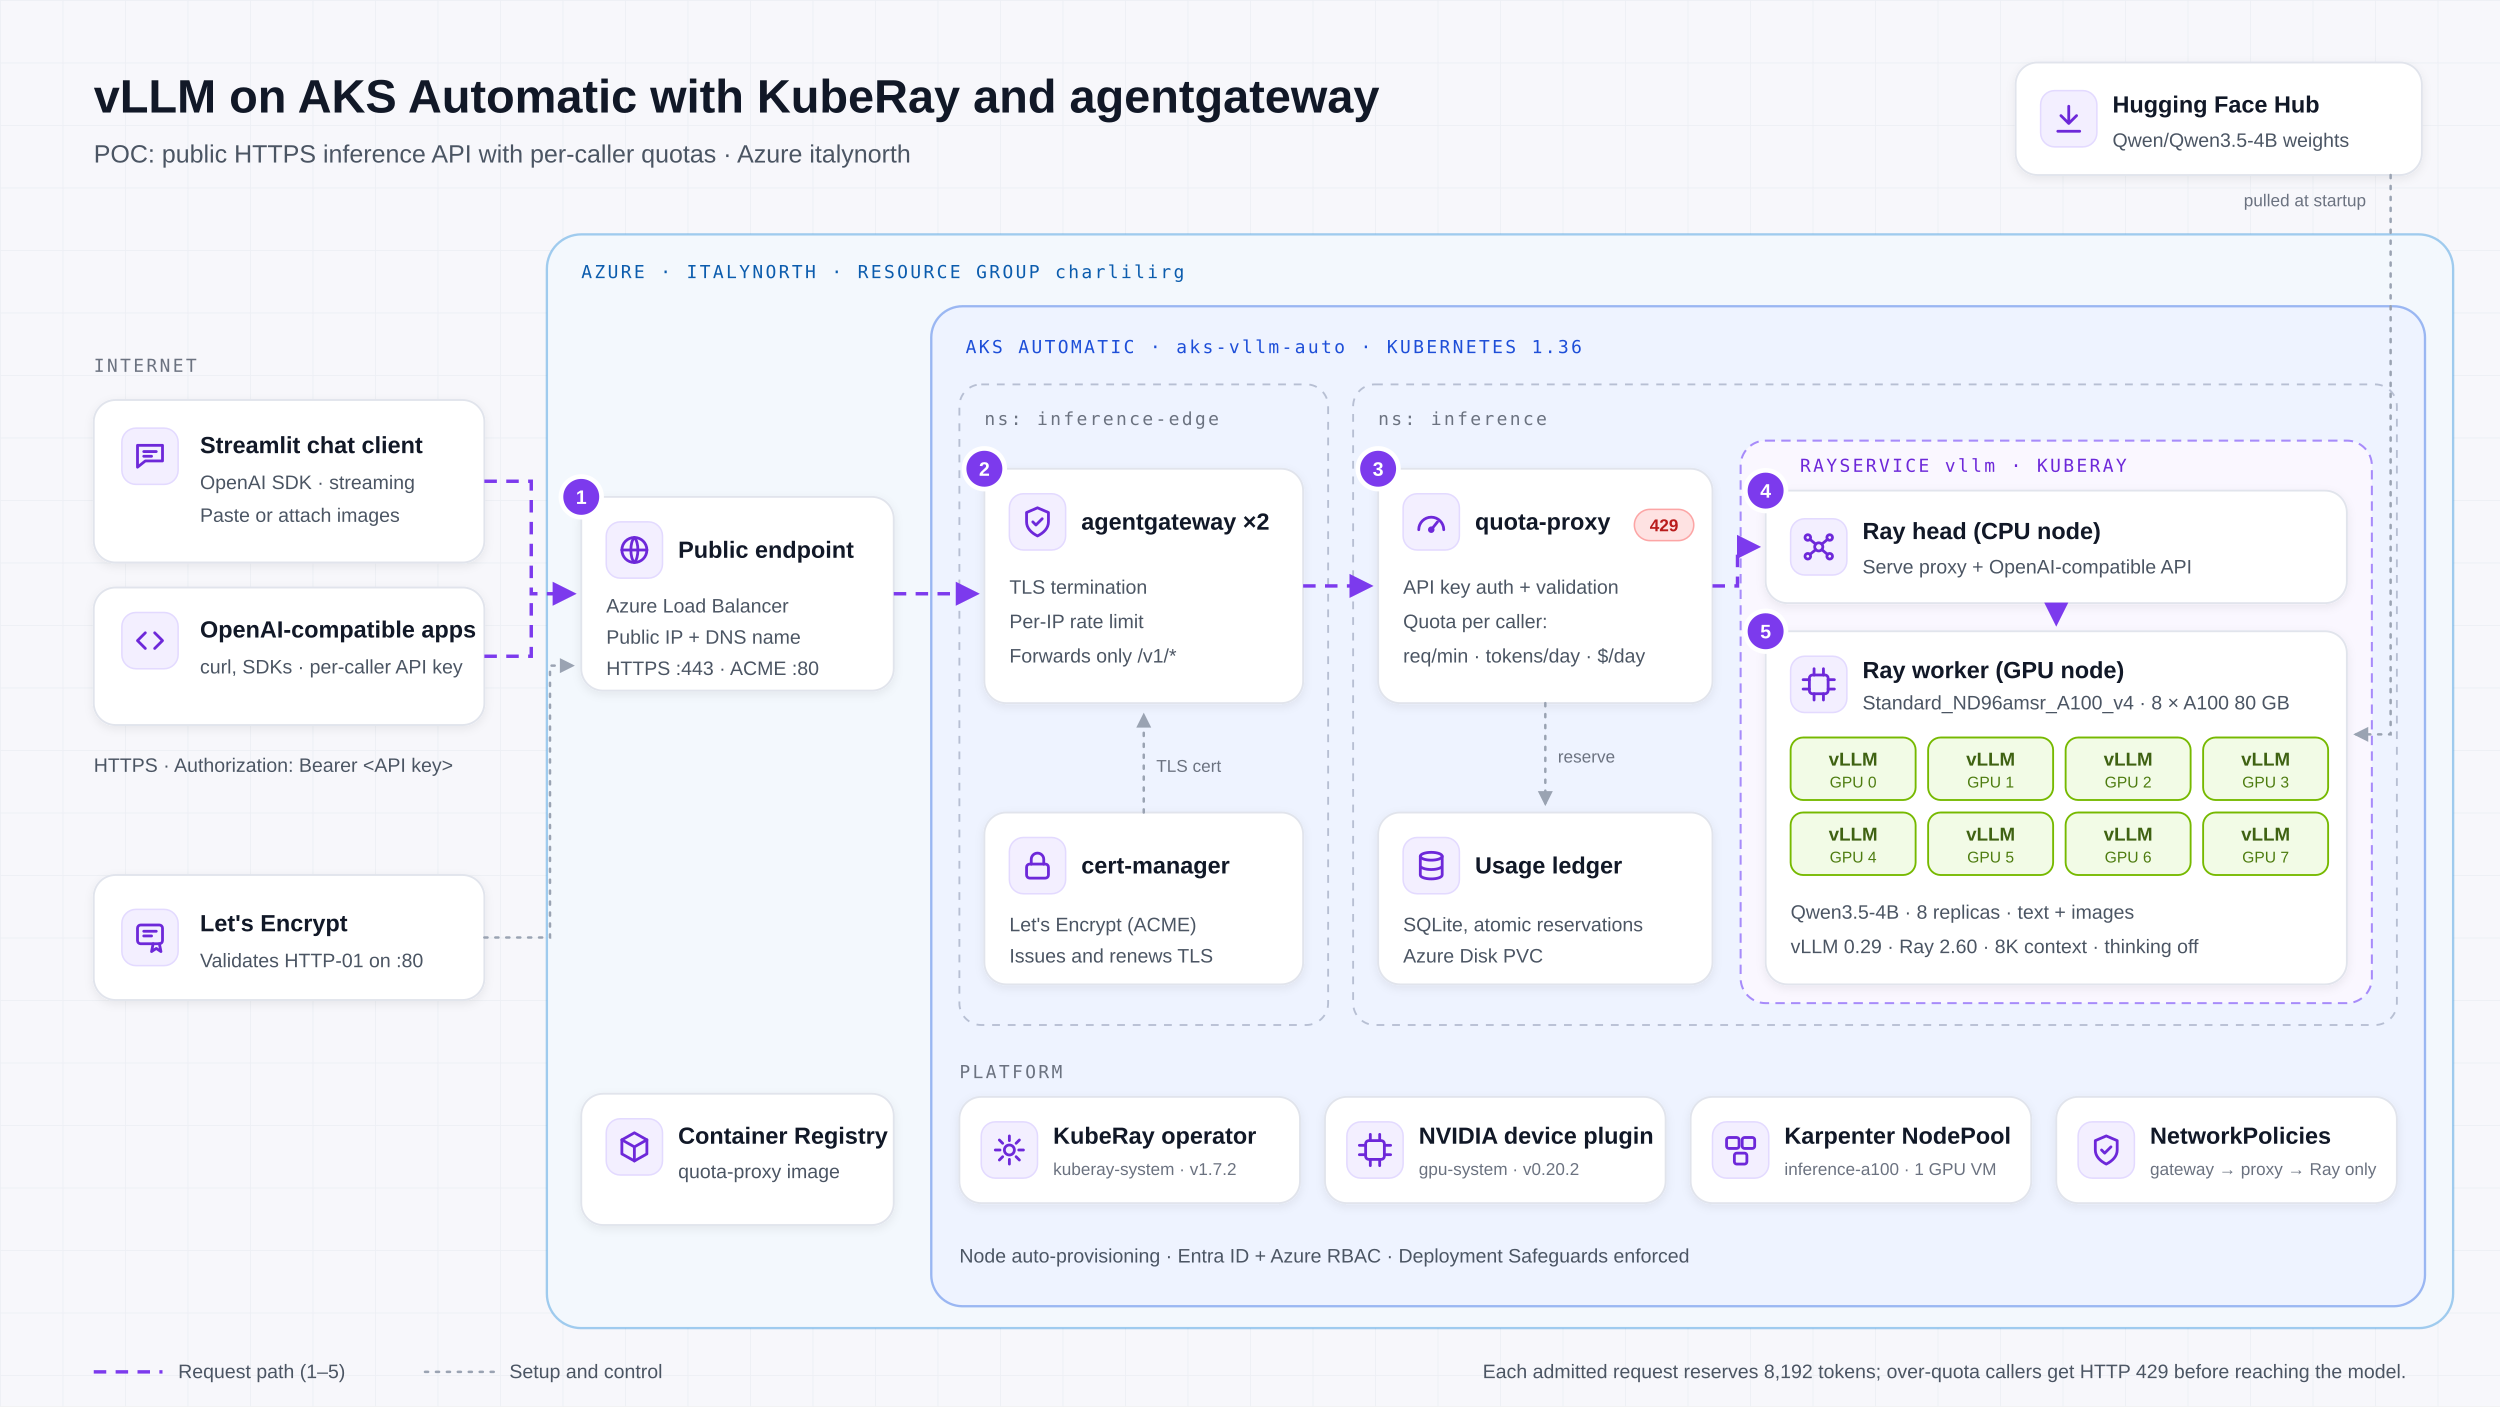
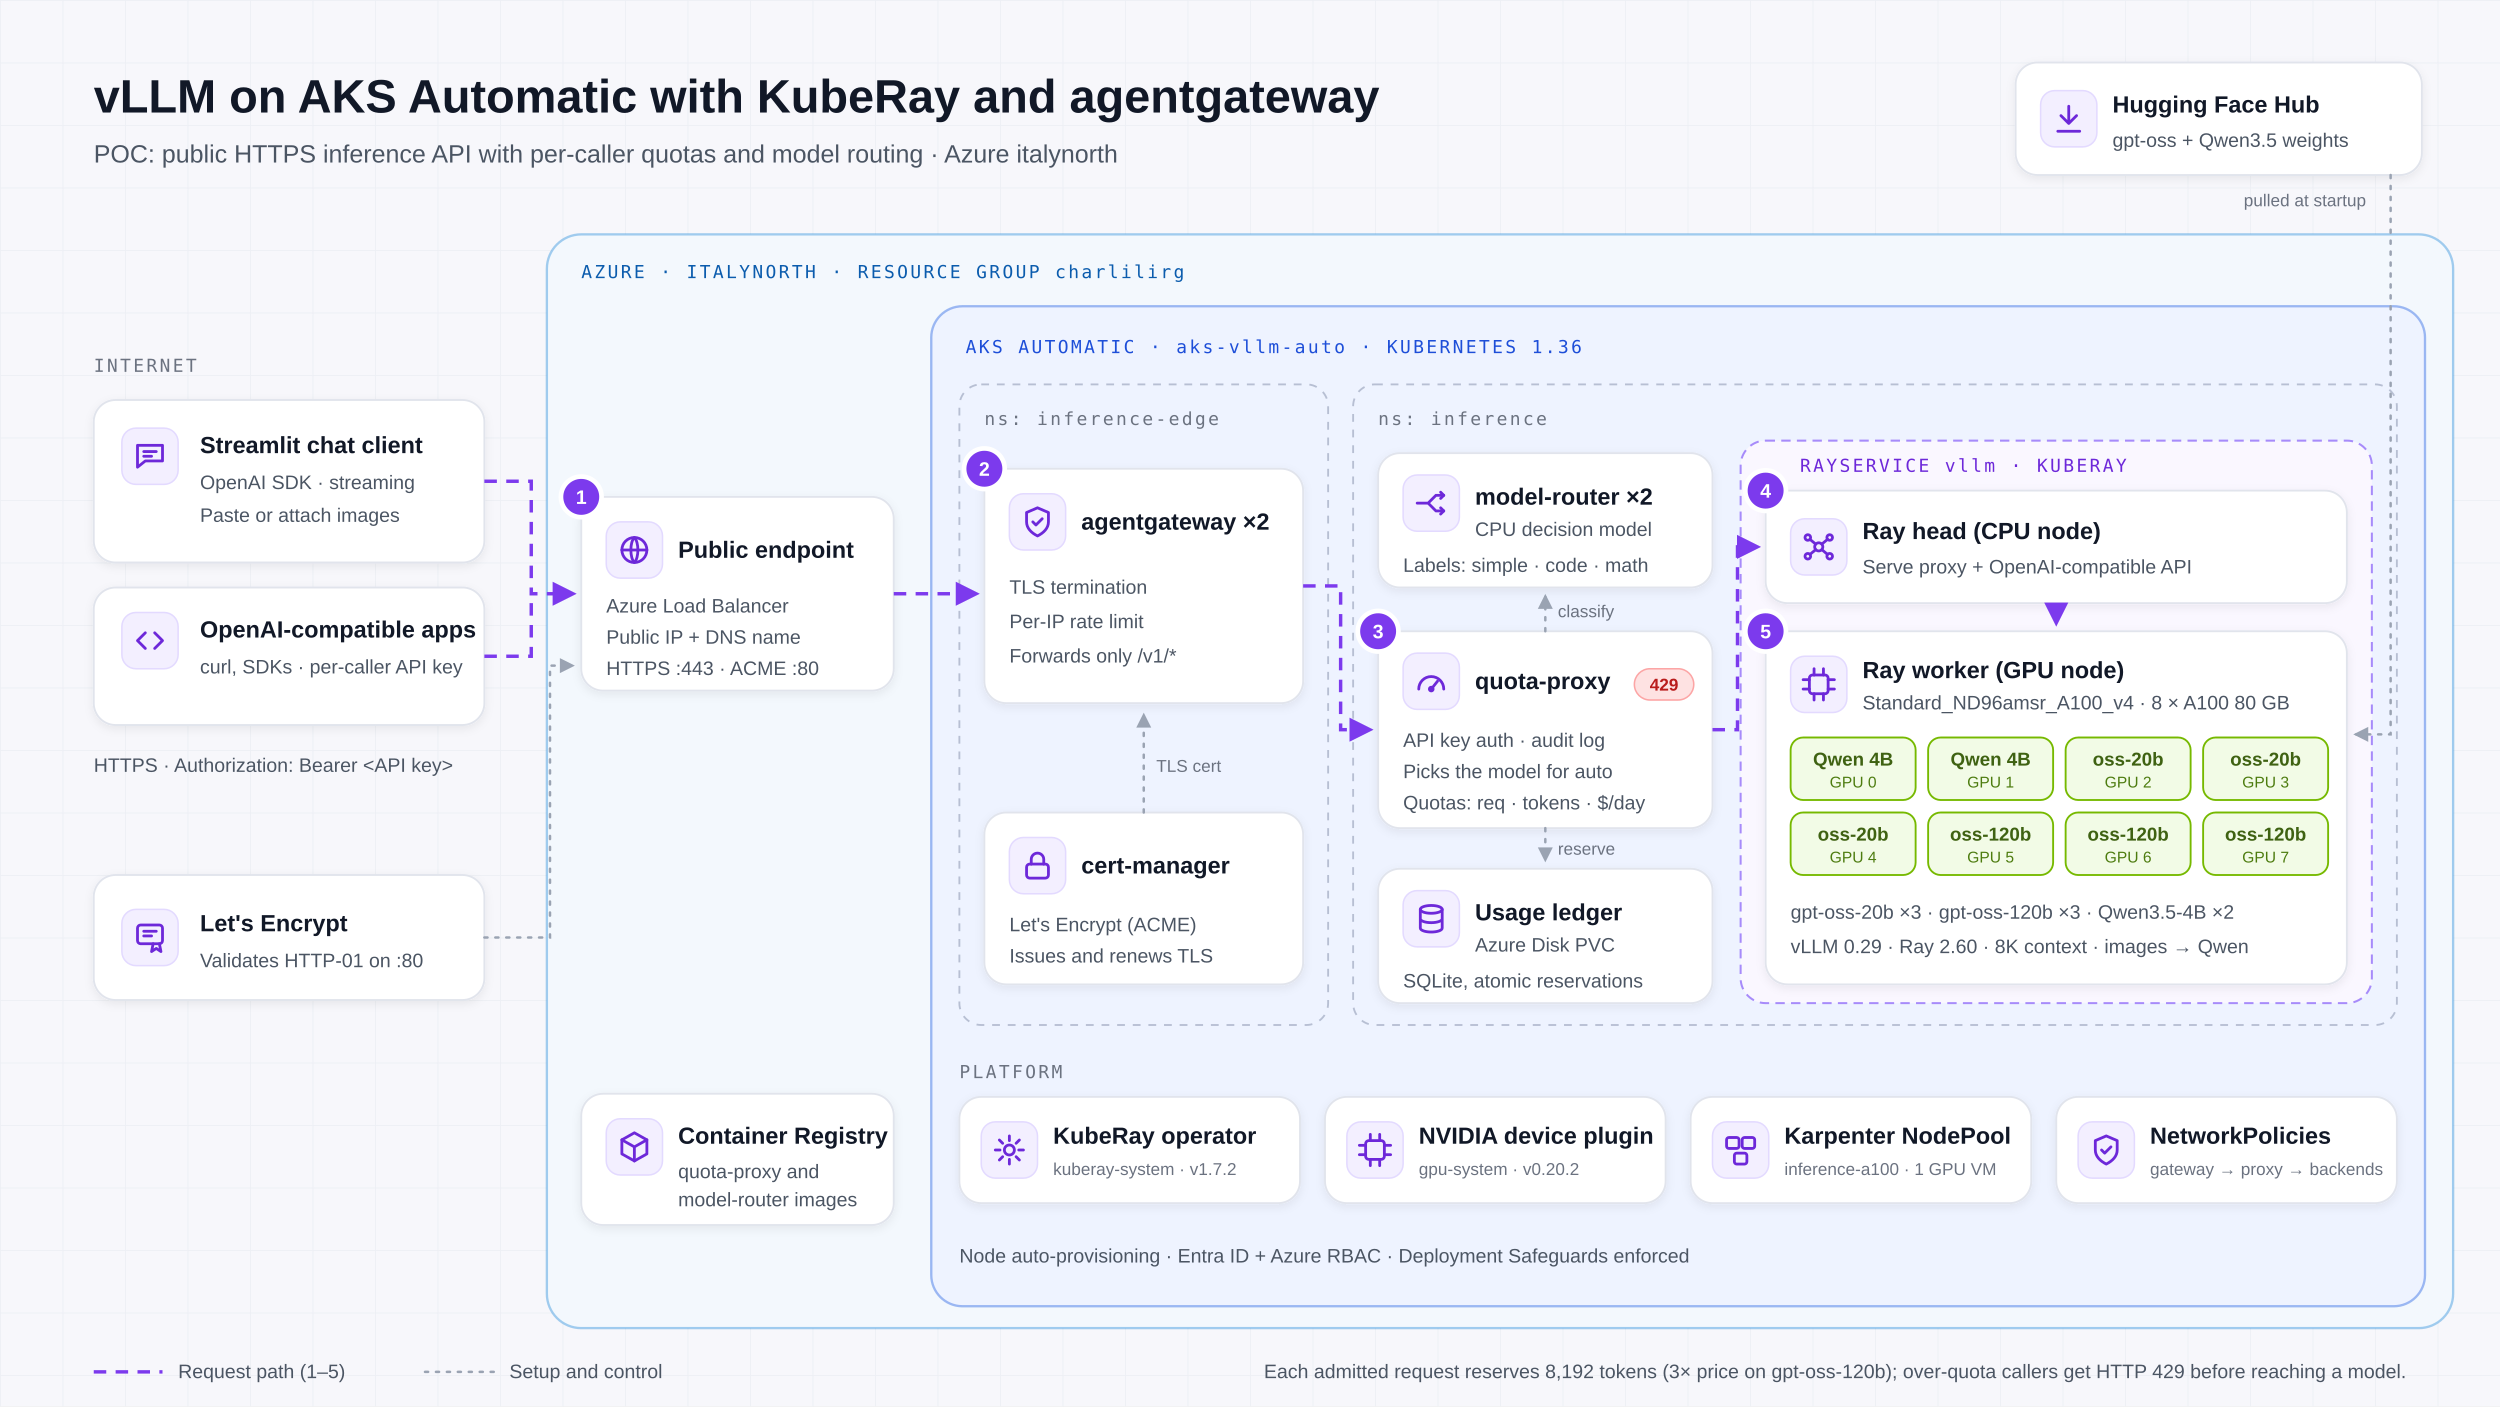
<svg xmlns="http://www.w3.org/2000/svg" width="1600" height="900" viewBox="0 0 1600 900" font-family="'Segoe UI', system-ui, -apple-system, 'Helvetica Neue', Arial, sans-serif">
  <defs>
    <style>
      .bg { fill: #f7f7fb; }
      .grid { fill: url(#grid); }
      .card { fill: #ffffff; stroke: #e1e4ec; stroke-width: 1.2; }
      .h1 { font-size: 30px; font-weight: 700; fill: #111827; }
      .sub { font-size: 16px; fill: #4b5563; }
      .t { font-size: 15px; font-weight: 600; fill: #111827; }
      .d { font-size: 12.5px; fill: #4b5563; }
      .m { font-size: 11px; fill: #6b7280; }
      .cap { font-family: 'Cascadia Mono', Consolas, ui-monospace, monospace; font-size: 11.5px; letter-spacing: 1.5px; }
      .azure { fill: #f3f8fd; stroke: #0078d4; stroke-opacity: 0.35; stroke-width: 1.5; }
      .azure-cap { fill: #0b5cad; }
      .aks { fill: #eef3ff; stroke: #326ce5; stroke-opacity: 0.45; stroke-width: 1.5; }
      .aks-cap { fill: #1d4ed8; }
      .ns { fill: none; stroke: #b7bfd3; stroke-width: 1.2; stroke-dasharray: 5 5; }
      .ns-cap { fill: #6b7280; }
      .ray { fill: #faf7ff; stroke: #a78bfa; stroke-width: 1.3; stroke-dasharray: 6 4; }
      .ray-cap { fill: #6d28d9; }
      .req { fill: none; stroke: #7c3aed; stroke-width: 2.2; stroke-dasharray: 8 6; }
      .ctl { fill: none; stroke: #9aa3b2; stroke-width: 1.6; stroke-dasharray: 2 5; stroke-linecap: round; }
      .ibox { fill: #f3efff; stroke: #e3daff; }
      .glyph { fill: none; stroke: #6d28d9; stroke-width: 1.8; stroke-linecap: round; stroke-linejoin: round; }
      .badge { fill: #7c3aed; stroke: #ffffff; stroke-width: 3; }
      .badge-t { font-size: 12.5px; font-weight: 700; fill: #ffffff; }
      .gpu { fill: #f2fbe6; stroke: #76b900; stroke-width: 1.2; }
      .gpu-t { font-size: 12px; font-weight: 600; fill: #3f6212; }
      .gpu-m { font-size: 10px; fill: #4d7c0f; }
      .pill429 { fill: #fee2e2; stroke: #fca5a5; }
      .pill429-t { font-size: 11px; font-weight: 700; fill: #b91c1c; }
    </style>
    <pattern id="grid" width="40" height="40" patternUnits="userSpaceOnUse">
      <path d="M40 0H0V40" fill="none" stroke="#eceef4" stroke-width="1" />
    </pattern>
    <filter id="shadow" x="-10%" y="-10%" width="120%" height="140%">
      <feDropShadow dx="0" dy="2" stdDeviation="3" flood-color="#1f2937" flood-opacity="0.07" />
    </filter>
    <marker id="a-req" viewBox="0 0 10 10" refX="8" refY="5" markerWidth="7" markerHeight="7" orient="auto">
      <path d="M0 0L10 5L0 10z" fill="#7c3aed" />
    </marker>
    <marker id="a-ctl" viewBox="0 0 10 10" refX="8" refY="5" markerWidth="6" markerHeight="6" orient="auto">
      <path d="M0 0L10 5L0 10z" fill="#9aa3b2" />
    </marker>
    <symbol id="i-chat" viewBox="0 0 24 24">
      <path d="M4 5h16v10H9l-5 4z" />
      <path d="M8 9h8M8 12h5" />
    </symbol>
    <symbol id="i-code" viewBox="0 0 24 24">
      <path d="M9 7l-5 5 5 5M15 7l5 5-5 5" />
    </symbol>
    <symbol id="i-cert" viewBox="0 0 24 24">
      <rect x="4" y="4" width="16" height="12" rx="2" />
      <path d="M8 8h8M8 11h5" />
      <path d="M14 16l-1 5 3-2 3 2-1-5" />
    </symbol>
    <symbol id="i-globe" viewBox="0 0 24 24">
      <circle cx="12" cy="12" r="8" />
      <path d="M4 12h16M12 4c3 3 3 13 0 16M12 4c-3 3-3 13 0 16" />
    </symbol>
    <symbol id="i-cube" viewBox="0 0 24 24">
      <path d="M12 3l8 4.5v9L12 21l-8-4.5v-9z" />
      <path d="M4 7.5l8 4.5 8-4.5M12 12v9" />
    </symbol>
    <symbol id="i-shield" viewBox="0 0 24 24">
      <path d="M12 3l7 3v6c0 4-3 7-7 9-4-2-7-5-7-9V6z" />
      <path d="M9 12l2 2 4-4" />
    </symbol>
    <symbol id="i-lock" viewBox="0 0 24 24">
      <rect x="5" y="11" width="14" height="9" rx="2" />
      <path d="M8 11V8a4 4 0 0 1 8 0v3" />
    </symbol>
    <symbol id="i-gauge" viewBox="0 0 24 24">
      <path d="M4 17a8 8 0 0 1 16 0" />
      <path d="M12 17l4-5" />
      <circle cx="12" cy="17" r="1.2" />
    </symbol>
    <symbol id="i-db" viewBox="0 0 24 24">
      <ellipse cx="12" cy="6" rx="7" ry="2.5" />
      <path d="M5 6v12c0 1.4 3.1 2.5 7 2.5s7-1.1 7-2.5V6M5 12c0 1.4 3.1 2.5 7 2.5s7-1.1 7-2.5" />
    </symbol>
    <symbol id="i-hub" viewBox="0 0 24 24">
      <circle cx="12" cy="12" r="2.6" />
      <circle cx="5" cy="6" r="1.8" />
      <circle cx="19" cy="6" r="1.8" />
      <circle cx="5" cy="18" r="1.8" />
      <circle cx="19" cy="18" r="1.8" />
      <path d="M6.4 7.2l3.6 3M17.6 7.2l-3.6 3M6.4 16.8l3.6-3M17.6 16.8l-3.6-3" />
    </symbol>
    <symbol id="i-chip" viewBox="0 0 24 24">
      <rect x="6" y="6" width="12" height="12" rx="2" />
      <path d="M9 2v4M15 2v4M9 18v4M15 18v4M2 9h4M2 15h4M18 9h4M18 15h4" />
    </symbol>
    <symbol id="i-gear" viewBox="0 0 24 24">
      <circle cx="12" cy="12" r="3.2" />
      <path d="M12 3v3M12 18v3M3 12h3M18 12h3M5.6 5.6l2.1 2.1M16.3 16.3l2.1 2.1M5.6 18.4l2.1-2.1M16.3 7.7l2.1-2.1" />
    </symbol>
    <symbol id="i-nodes" viewBox="0 0 24 24">
      <rect x="3" y="4" width="8" height="7" rx="1.5" />
      <rect x="13" y="4" width="8" height="7" rx="1.5" />
      <rect x="8" y="14" width="8" height="7" rx="1.5" />
    </symbol>
    <symbol id="i-download" viewBox="0 0 24 24">
      <path d="M12 4v11M7 10l5 5 5-5M5 20h14" />
    </symbol>
+     <symbol id="i-split" viewBox="0 0 24 24">
+       <path d="M3 12h7M10 12l5-5h5M10 12l5 5h5" />
+       <path d="M18 5l2 2-2 2M18 15l2 2-2 2" />
+     </symbol>
  </defs>
  <rect class="bg" width="1600" height="900" />
  <rect class="grid" width="1600" height="900" />
  <text class="h1" x="60" y="72">vLLM on AKS Automatic with KubeRay and agentgateway</text>
-   <text class="sub" x="60" y="104">POC: public HTTPS inference API with per-caller quotas · Azure italynorth</text>
+   <text class="sub" x="60" y="104">POC: public HTTPS inference API with per-caller quotas and model routing · Azure italynorth</text>
  <text class="cap ns-cap" x="60" y="238">INTERNET</text>
  <g filter="url(#shadow)">
    <rect class="card" x="60" y="256" width="250" height="104" rx="14" />
    <rect class="card" x="60" y="376" width="250" height="88" rx="14" />
    <rect class="card" x="60" y="560" width="250" height="80" rx="14" />
  </g>
  <g transform="translate(78 274)">
    <rect class="ibox" width="36" height="36" rx="9" />
    <use href="#i-chat" class="glyph" x="6" y="6" width="24" height="24" />
  </g>
  <text class="t" x="128" y="290">Streamlit chat client</text>
  <text class="d" x="128" y="313">OpenAI SDK · streaming</text>
  <text class="d" x="128" y="334">Paste or attach images</text>
  <g transform="translate(78 392)">
    <rect class="ibox" width="36" height="36" rx="9" />
    <use href="#i-code" class="glyph" x="6" y="6" width="24" height="24" />
  </g>
  <text class="t" x="128" y="408">OpenAI-compatible apps</text>
  <text class="d" x="128" y="431">curl, SDKs · per-caller API key</text>
  <text class="d" x="60" y="494">HTTPS · Authorization: Bearer &lt;API key&gt;</text>
  <g transform="translate(78 582)">
    <rect class="ibox" width="36" height="36" rx="9" />
    <use href="#i-cert" class="glyph" x="6" y="6" width="24" height="24" />
  </g>
  <text class="t" x="128" y="596">Let's Encrypt</text>
  <text class="d" x="128" y="619">Validates HTTP-01 on :80</text>
  <rect class="azure" x="350" y="150" width="1220" height="700" rx="22" />
  <text class="cap azure-cap" x="372" y="178">AZURE · ITALYNORTH · RESOURCE GROUP charlilirg</text>
  <g filter="url(#shadow)">
    <rect class="card" x="372" y="318" width="200" height="124" rx="14" />
    <rect class="card" x="372" y="700" width="200" height="84" rx="14" />
  </g>
  <g transform="translate(388 334)">
    <rect class="ibox" width="36" height="36" rx="9" />
    <use href="#i-globe" class="glyph" x="6" y="6" width="24" height="24" />
  </g>
  <text class="t" x="434" y="357">Public endpoint</text>
  <text class="d" x="388" y="392">Azure Load Balancer</text>
  <text class="d" x="388" y="412">Public IP + DNS name</text>
  <text class="d" x="388" y="432">HTTPS :443 · ACME :80</text>
  <g transform="translate(388 716)">
    <rect class="ibox" width="36" height="36" rx="9" />
    <use href="#i-cube" class="glyph" x="6" y="6" width="24" height="24" />
  </g>
  <text class="t" x="434" y="732">Container Registry</text>
-   <text class="d" x="434" y="754">quota-proxy image</text>
+   <text class="d" x="434" y="754">quota-proxy and</text>
+   <text class="d" x="434" y="772">model-router images</text>
  <rect class="aks" x="596" y="196" width="956" height="640" rx="20" />
  <text class="cap aks-cap" x="618" y="226">AKS AUTOMATIC · aks-vllm-auto · KUBERNETES 1.36</text>
  <rect class="ns" x="614" y="246" width="236" height="410" rx="14" />
  <text class="cap ns-cap" x="630" y="272">ns: inference-edge</text>
  <rect class="ns" x="866" y="246" width="668" height="410" rx="14" />
  <text class="cap ns-cap" x="882" y="272">ns: inference</text>
  <g filter="url(#shadow)">
    <rect class="card" x="630" y="300" width="204" height="150" rx="14" />
    <rect class="card" x="630" y="520" width="204" height="110" rx="14" />
-     <rect class="card" x="882" y="300" width="214" height="150" rx="14" />
-     <rect class="card" x="882" y="520" width="214" height="110" rx="14" />
+     <rect class="card" x="882" y="290" width="214" height="86" rx="14" />
+     <rect class="card" x="882" y="404" width="214" height="126" rx="14" />
+     <rect class="card" x="882" y="556" width="214" height="86" rx="14" />
  </g>
  <g transform="translate(646 316)">
    <rect class="ibox" width="36" height="36" rx="9" />
    <use href="#i-shield" class="glyph" x="6" y="6" width="24" height="24" />
  </g>
  <text class="t" x="692" y="339">agentgateway ×2</text>
  <text class="d" x="646" y="380">TLS termination</text>
  <text class="d" x="646" y="402">Per-IP rate limit</text>
  <text class="d" x="646" y="424">Forwards only /v1/*</text>
  <g transform="translate(646 536)">
    <rect class="ibox" width="36" height="36" rx="9" />
    <use href="#i-lock" class="glyph" x="6" y="6" width="24" height="24" />
  </g>
  <text class="t" x="692" y="559">cert-manager</text>
  <text class="d" x="646" y="596">Let's Encrypt (ACME)</text>
  <text class="d" x="646" y="616">Issues and renews TLS</text>
-   <g transform="translate(898 316)">
+   <g transform="translate(898 304)">
+     <rect class="ibox" width="36" height="36" rx="9" />
+     <use href="#i-split" class="glyph" x="6" y="6" width="24" height="24" />
+   </g>
+   <text class="t" x="944" y="323">model-router ×2</text>
+   <text class="d" x="944" y="343">CPU decision model</text>
+   <text class="d" x="898" y="366">Labels: simple · code · math</text>
+   <g transform="translate(898 418)">
    <rect class="ibox" width="36" height="36" rx="9" />
    <use href="#i-gauge" class="glyph" x="6" y="6" width="24" height="24" />
  </g>
-   <text class="t" x="944" y="339">quota-proxy</text>
-   <rect class="pill429" x="1046" y="326" width="38" height="20" rx="10" />
-   <text class="pill429-t" x="1065" y="340" text-anchor="middle">429</text>
-   <text class="d" x="898" y="380">API key auth + validation</text>
-   <text class="d" x="898" y="402">Quota per caller:</text>
-   <text class="d" x="898" y="424">req/min · tokens/day · $/day</text>
-   <g transform="translate(898 536)">
+   <text class="t" x="944" y="441">quota-proxy</text>
+   <rect class="pill429" x="1046" y="428" width="38" height="20" rx="10" />
+   <text class="pill429-t" x="1065" y="442" text-anchor="middle">429</text>
+   <text class="d" x="898" y="478">API key auth · audit log</text>
+   <text class="d" x="898" y="498">Picks the model for auto</text>
+   <text class="d" x="898" y="518">Quotas: req · tokens · $/day</text>
+   <g transform="translate(898 570)">
    <rect class="ibox" width="36" height="36" rx="9" />
    <use href="#i-db" class="glyph" x="6" y="6" width="24" height="24" />
  </g>
-   <text class="t" x="944" y="559">Usage ledger</text>
-   <text class="d" x="898" y="596">SQLite, atomic reservations</text>
-   <text class="d" x="898" y="616">Azure Disk PVC</text>
+   <text class="t" x="944" y="589">Usage ledger</text>
+   <text class="d" x="944" y="609">Azure Disk PVC</text>
+   <text class="d" x="898" y="632">SQLite, atomic reservations</text>
  <rect class="ray" x="1114" y="282" width="404" height="360" rx="16" />
  <text class="cap ray-cap" x="1152" y="302">RAYSERVICE vllm · KUBERAY</text>
  <g filter="url(#shadow)">
    <rect class="card" x="1130" y="314" width="372" height="72" rx="14" />
    <rect class="card" x="1130" y="404" width="372" height="226" rx="14" />
  </g>
  <g transform="translate(1146 332)">
    <rect class="ibox" width="36" height="36" rx="9" />
    <use href="#i-hub" class="glyph" x="6" y="6" width="24" height="24" />
  </g>
  <text class="t" x="1192" y="345">Ray head (CPU node)</text>
  <text class="d" x="1192" y="367">Serve proxy + OpenAI-compatible API</text>
  <g transform="translate(1146 420)">
    <rect class="ibox" width="36" height="36" rx="9" />
    <use href="#i-chip" class="glyph" x="6" y="6" width="24" height="24" />
  </g>
  <text class="t" x="1192" y="434">Ray worker (GPU node)</text>
  <text class="d" x="1192" y="454">Standard_ND96amsr_A100_v4 · 8 × A100 80 GB</text>
  <g>
    <rect class="gpu" x="1146" y="472" width="80" height="40" rx="8" />
-     <text class="gpu-t" x="1186" y="490" text-anchor="middle">vLLM</text>
+     <text class="gpu-t" x="1186" y="490" text-anchor="middle">Qwen 4B</text>
    <text class="gpu-m" x="1186" y="504" text-anchor="middle">GPU 0</text>
    <rect class="gpu" x="1234" y="472" width="80" height="40" rx="8" />
-     <text class="gpu-t" x="1274" y="490" text-anchor="middle">vLLM</text>
+     <text class="gpu-t" x="1274" y="490" text-anchor="middle">Qwen 4B</text>
    <text class="gpu-m" x="1274" y="504" text-anchor="middle">GPU 1</text>
    <rect class="gpu" x="1322" y="472" width="80" height="40" rx="8" />
-     <text class="gpu-t" x="1362" y="490" text-anchor="middle">vLLM</text>
+     <text class="gpu-t" x="1362" y="490" text-anchor="middle">oss-20b</text>
    <text class="gpu-m" x="1362" y="504" text-anchor="middle">GPU 2</text>
    <rect class="gpu" x="1410" y="472" width="80" height="40" rx="8" />
-     <text class="gpu-t" x="1450" y="490" text-anchor="middle">vLLM</text>
+     <text class="gpu-t" x="1450" y="490" text-anchor="middle">oss-20b</text>
    <text class="gpu-m" x="1450" y="504" text-anchor="middle">GPU 3</text>
    <rect class="gpu" x="1146" y="520" width="80" height="40" rx="8" />
-     <text class="gpu-t" x="1186" y="538" text-anchor="middle">vLLM</text>
+     <text class="gpu-t" x="1186" y="538" text-anchor="middle">oss-20b</text>
    <text class="gpu-m" x="1186" y="552" text-anchor="middle">GPU 4</text>
    <rect class="gpu" x="1234" y="520" width="80" height="40" rx="8" />
-     <text class="gpu-t" x="1274" y="538" text-anchor="middle">vLLM</text>
+     <text class="gpu-t" x="1274" y="538" text-anchor="middle">oss-120b</text>
    <text class="gpu-m" x="1274" y="552" text-anchor="middle">GPU 5</text>
    <rect class="gpu" x="1322" y="520" width="80" height="40" rx="8" />
-     <text class="gpu-t" x="1362" y="538" text-anchor="middle">vLLM</text>
+     <text class="gpu-t" x="1362" y="538" text-anchor="middle">oss-120b</text>
    <text class="gpu-m" x="1362" y="552" text-anchor="middle">GPU 6</text>
    <rect class="gpu" x="1410" y="520" width="80" height="40" rx="8" />
-     <text class="gpu-t" x="1450" y="538" text-anchor="middle">vLLM</text>
+     <text class="gpu-t" x="1450" y="538" text-anchor="middle">oss-120b</text>
    <text class="gpu-m" x="1450" y="552" text-anchor="middle">GPU 7</text>
  </g>
-   <text class="d" x="1146" y="588">Qwen3.5-4B · 8 replicas · text + images</text>
-   <text class="d" x="1146" y="610">vLLM 0.29 · Ray 2.60 · 8K context · thinking off</text>
+   <text class="d" x="1146" y="588">gpt-oss-20b ×3 · gpt-oss-120b ×3 · Qwen3.5-4B ×2</text>
+   <text class="d" x="1146" y="610">vLLM 0.29 · Ray 2.60 · 8K context · images → Qwen</text>
  <text class="cap ns-cap" x="614" y="690">PLATFORM</text>
  <g filter="url(#shadow)">
    <rect class="card" x="614" y="702" width="218" height="68" rx="14" />
    <rect class="card" x="848" y="702" width="218" height="68" rx="14" />
    <rect class="card" x="1082" y="702" width="218" height="68" rx="14" />
    <rect class="card" x="1316" y="702" width="218" height="68" rx="14" />
  </g>
  <g transform="translate(628 718)">
    <rect class="ibox" width="36" height="36" rx="9" />
    <use href="#i-gear" class="glyph" x="6" y="6" width="24" height="24" />
  </g>
  <text class="t" x="674" y="732">KubeRay operator</text>
  <text class="m" x="674" y="752">kuberay-system · v1.7.2</text>
  <g transform="translate(862 718)">
    <rect class="ibox" width="36" height="36" rx="9" />
    <use href="#i-chip" class="glyph" x="6" y="6" width="24" height="24" />
  </g>
  <text class="t" x="908" y="732">NVIDIA device plugin</text>
  <text class="m" x="908" y="752">gpu-system · v0.20.2</text>
  <g transform="translate(1096 718)">
    <rect class="ibox" width="36" height="36" rx="9" />
    <use href="#i-nodes" class="glyph" x="6" y="6" width="24" height="24" />
  </g>
  <text class="t" x="1142" y="732">Karpenter NodePool</text>
  <text class="m" x="1142" y="752">inference-a100 · 1 GPU VM</text>
  <g transform="translate(1330 718)">
    <rect class="ibox" width="36" height="36" rx="9" />
    <use href="#i-shield" class="glyph" x="6" y="6" width="24" height="24" />
  </g>
  <text class="t" x="1376" y="732">NetworkPolicies</text>
-   <text class="m" x="1376" y="752">gateway → proxy → Ray only</text>
+   <text class="m" x="1376" y="752">gateway → proxy → backends</text>
  <text class="d" x="614" y="808">Node auto-provisioning · Entra ID + Azure RBAC · Deployment Safeguards enforced</text>
  <g filter="url(#shadow)">
    <rect class="card" x="1290" y="40" width="260" height="72" rx="14" />
  </g>
  <g transform="translate(1306 58)">
    <rect class="ibox" width="36" height="36" rx="9" />
    <use href="#i-download" class="glyph" x="6" y="6" width="24" height="24" />
  </g>
  <text class="t" x="1352" y="72">Hugging Face Hub</text>
-   <text class="d" x="1352" y="94">Qwen/Qwen3.5-4B weights</text>
+   <text class="d" x="1352" y="94">gpt-oss + Qwen3.5 weights</text>
  <path class="ctl" d="M310 600H352V426H366" marker-end="url(#a-ctl)" />
  <path class="ctl" d="M732 520V458" marker-end="url(#a-ctl)" />
  <text class="m" x="740" y="494">TLS cert</text>
-   <path class="ctl" d="M989 450V514" marker-end="url(#a-ctl)" />
-   <text class="m" x="997" y="488">reserve</text>
+   <path class="ctl" d="M989 404V382" marker-end="url(#a-ctl)" />
+   <text class="m" x="997" y="395">classify</text>
+   <path class="ctl" d="M989 530V550" marker-end="url(#a-ctl)" />
+   <text class="m" x="997" y="547">reserve</text>
  <path class="ctl" d="M1530 112V470H1508" marker-end="url(#a-ctl)" />
  <text class="m" x="1436" y="132">pulled at startup</text>
  <path class="req" d="M310 308H340V380H366" marker-end="url(#a-req)" />
  <path class="req" d="M310 420H340V380" />
  <path class="req" d="M572 380H624" marker-end="url(#a-req)" />
-   <path class="req" d="M834 375H876" marker-end="url(#a-req)" />
-   <path class="req" d="M1096 375H1112V350H1124" marker-end="url(#a-req)" />
+   <path class="req" d="M834 375H858V467H876" marker-end="url(#a-req)" />
+   <path class="req" d="M1096 467H1112V350H1124" marker-end="url(#a-req)" />
  <path class="req" d="M1316 386V398" marker-end="url(#a-req)" />
  <g>
    <circle class="badge" cx="372" cy="318" r="13" />
    <text class="badge-t" x="372" y="322.5" text-anchor="middle">1</text>
    <circle class="badge" cx="630" cy="300" r="13" />
    <text class="badge-t" x="630" y="304.5" text-anchor="middle">2</text>
-     <circle class="badge" cx="882" cy="300" r="13" />
-     <text class="badge-t" x="882" y="304.5" text-anchor="middle">3</text>
+     <circle class="badge" cx="882" cy="404" r="13" />
+     <text class="badge-t" x="882" y="408.5" text-anchor="middle">3</text>
    <circle class="badge" cx="1130" cy="314" r="13" />
    <text class="badge-t" x="1130" y="318.5" text-anchor="middle">4</text>
    <circle class="badge" cx="1130" cy="404" r="13" />
    <text class="badge-t" x="1130" y="408.5" text-anchor="middle">5</text>
  </g>
  <path class="req" d="M60 878H104" />
  <text class="d" x="114" y="882">Request path (1–5)</text>
  <path class="ctl" d="M272 878H316" />
  <text class="d" x="326" y="882">Setup and control</text>
-   <text class="d" x="1540" y="882" text-anchor="end">Each admitted request reserves 8,192 tokens; over-quota callers get HTTP 429 before reaching the model.</text>
+   <text class="d" x="1540" y="882" text-anchor="end">Each admitted request reserves 8,192 tokens (3× price on gpt-oss-120b); over-quota callers get HTTP 429 before reaching a model.</text>
</svg>
